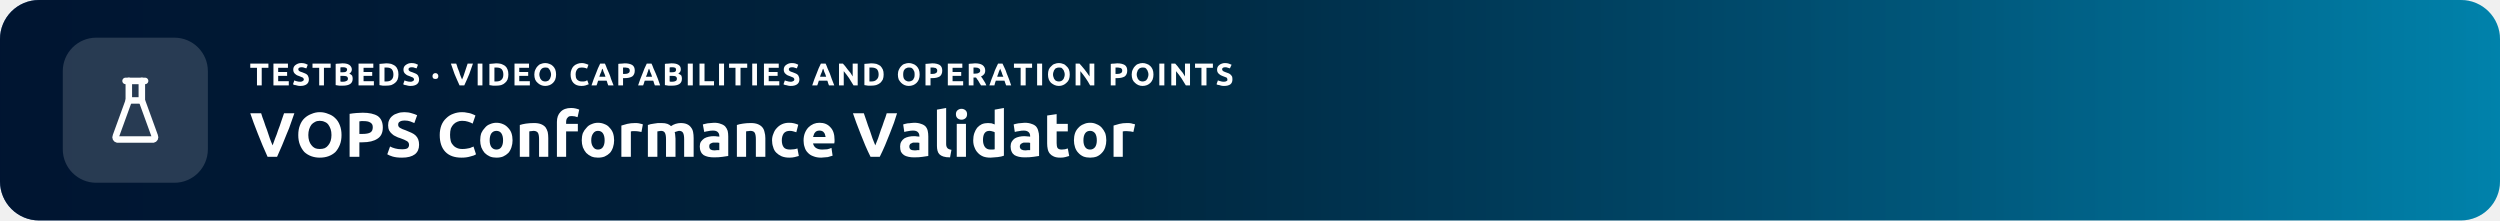
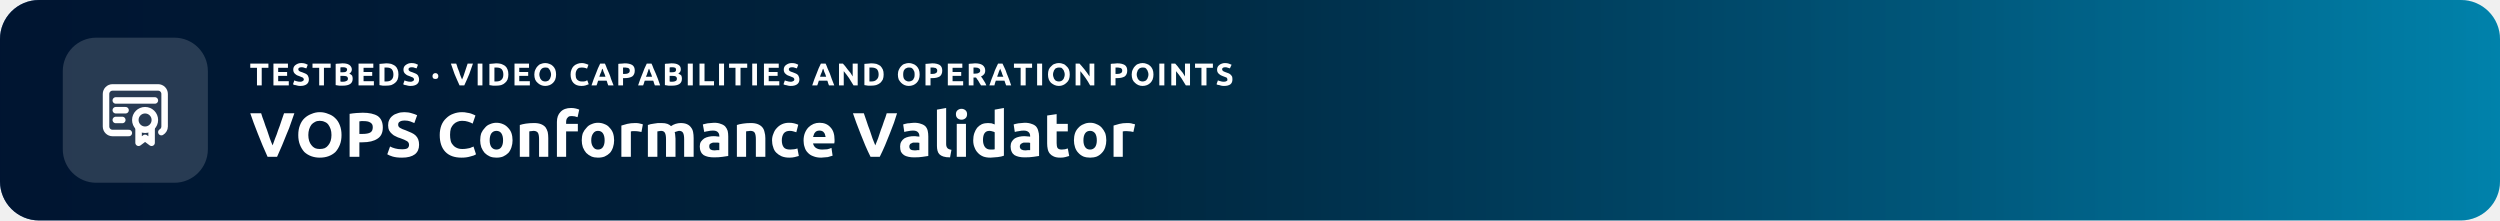
<svg xmlns="http://www.w3.org/2000/svg" width="896" height="79" viewBox="0 0 896 79" role="img" aria-label="Testbeds · Video Capabilities and Operation Points: VOPS Conformance Validator">
  <defs>
    <linearGradient id="brand" x1="0" y1="0" x2="1" y2="0">
      <stop offset="0" stop-color="#003580" />
      <stop offset="1" stop-color="#00a0d2" />
    </linearGradient>
    <linearGradient id="shade" x1="0" y1="0" x2="1" y2="0">
      <stop offset="0" stop-color="#000" stop-opacity="0.62" />
      <stop offset="0.45" stop-color="#000" stop-opacity="0.62" />
      <stop offset="1" stop-color="#000" stop-opacity="0.18" />
    </linearGradient>
    <clipPath id="card">
      <rect width="896" height="79" rx="14" />
    </clipPath>
  </defs>
  <g clip-path="url(#card)">
    <rect width="896" height="79" fill="url(#brand)" />
    <rect width="896" height="79" fill="url(#shade)" />
  </g>
  <rect x="22.5" y="13.5" width="52" height="52" rx="12" fill="#fff" fill-opacity="0.16" />
  <g transform="translate(34.5 25.5) scale(1.16667)" fill="none" stroke="#fff" stroke-width="2" stroke-linecap="round" stroke-linejoin="round">
-     <path d="M9 3l6 0" />
-     <path d="M10 9l4 0" />
-     <path d="M10 3v6l-4 11a.7 .7 0 0 0 .5 1h11a.7 .7 0 0 0 .5 -1l-4 -11v-6" />
+     <path d="M12 15a3 3 0 1 0 6 0a3 3 0 1 0 -6 0" />
+     <path d="M13 17.5v4.5l2 -1.5l2 1.5v-4.5" />
+     <path d="M10 19h-5a2 2 0 0 1 -2 -2v-10c0 -1.1 .9 -2 2 -2h14a2 2 0 0 1 2 2v10a2 2 0 0 1 -1 1.73" />
+     <path d="M6 9l12 0" />
+     <path d="M6 12l3 0" />
+     <path d="M6 15l2 0" />
  </g>
  <path d="M96.2 22.8V24.3H93.8V30.6H92.1V24.3H89.7V22.8Z M98 30.6V22.8H103.2V24.3H99.7V25.8H102.9V27.2H99.7V29.1H103.5V30.6Z M107.6 29.3Q108 29.3 108.2 29.2Q108.5 29.1 108.6 29Q108.7 28.9 108.8 28.8Q108.9 28.6 108.9 28.5Q108.9 28.1 108.5 27.8Q108.1 27.6 107.3 27.3Q106.9 27.1 106.5 27Q106.1 26.8 105.8 26.5Q105.5 26.3 105.3 25.9Q105.1 25.5 105.1 25Q105.1 24.4 105.3 24Q105.5 23.6 105.9 23.3Q106.3 23 106.8 22.8Q107.3 22.6 108 22.6Q108.8 22.6 109.4 22.8Q109.9 23 110.3 23.2L109.8 24.5Q109.5 24.4 109.1 24.3Q108.7 24.1 108.1 24.1Q107.5 24.1 107.2 24.3Q106.9 24.5 106.9 24.8Q106.9 25 107 25.2Q107.1 25.3 107.3 25.5Q107.5 25.6 107.7 25.7Q108 25.8 108.3 25.9Q108.9 26.1 109.3 26.3Q109.8 26.5 110.1 26.8Q110.4 27.1 110.5 27.5Q110.7 27.9 110.7 28.5Q110.7 29.6 109.9 30.2Q109.1 30.8 107.6 30.8Q107.1 30.8 106.7 30.7Q106.3 30.6 105.9 30.5Q105.6 30.5 105.4 30.4Q105.1 30.3 105 30.2L105.5 28.8Q105.8 29 106.3 29.1Q106.9 29.3 107.6 29.3Z M118.5 22.8V24.3H116.1V30.6H114.4V24.3H112V22.8Z M122.9 30.7Q122.2 30.7 121.6 30.7Q121 30.6 120.3 30.5V22.9Q120.8 22.8 121.5 22.8Q122.1 22.7 122.7 22.7Q123.4 22.7 124 22.8Q124.6 22.9 125.1 23.2Q125.5 23.4 125.8 23.9Q126.1 24.3 126.1 24.9Q126.1 25.8 125.2 26.4Q125.9 26.7 126.2 27.1Q126.4 27.6 126.4 28.2Q126.4 29.5 125.5 30.1Q124.6 30.7 122.9 30.7ZM122 27.2V29.2Q122.2 29.2 122.4 29.3Q122.6 29.3 122.9 29.3Q123.7 29.3 124.2 29Q124.7 28.8 124.7 28.2Q124.7 27.7 124.3 27.4Q123.8 27.2 123.1 27.2ZM122 25.9H122.8Q123.7 25.9 124 25.7Q124.4 25.4 124.4 25Q124.4 24.5 124 24.3Q123.6 24.1 122.9 24.1Q122.7 24.1 122.5 24.1Q122.2 24.1 122 24.2Z M128.5 30.6V22.8H133.8V24.3H130.3V25.8H133.4V27.2H130.3V29.1H134V30.6Z M137.8 29.2Q137.9 29.2 138 29.2Q138.2 29.2 138.4 29.2Q139.8 29.2 140.4 28.5Q141 27.9 141 26.7Q141 25.5 140.4 24.8Q139.8 24.2 138.5 24.2Q138.3 24.2 138.1 24.2Q137.9 24.2 137.8 24.2ZM142.8 26.7Q142.8 27.7 142.5 28.5Q142.2 29.2 141.6 29.7Q141 30.2 140.2 30.5Q139.4 30.7 138.3 30.7Q137.9 30.7 137.2 30.7Q136.6 30.6 136 30.5V22.9Q136.6 22.8 137.3 22.8Q137.9 22.7 138.4 22.7Q139.4 22.7 140.2 22.9Q141 23.2 141.6 23.6Q142.2 24.1 142.5 24.9Q142.8 25.6 142.8 26.7Z M147.1 29.3Q147.5 29.3 147.7 29.2Q148 29.1 148.1 29Q148.2 28.9 148.3 28.8Q148.4 28.6 148.4 28.5Q148.4 28.1 148 27.8Q147.6 27.6 146.8 27.3Q146.4 27.1 146 27Q145.6 26.8 145.3 26.5Q145 26.3 144.8 25.9Q144.6 25.5 144.6 25Q144.6 24.4 144.8 24Q145 23.6 145.4 23.3Q145.8 23 146.3 22.8Q146.8 22.6 147.5 22.6Q148.3 22.6 148.9 22.8Q149.4 23 149.8 23.2L149.3 24.5Q149 24.4 148.6 24.3Q148.2 24.1 147.6 24.1Q147 24.1 146.7 24.3Q146.4 24.5 146.4 24.8Q146.4 25 146.5 25.2Q146.6 25.3 146.8 25.5Q147 25.6 147.2 25.7Q147.5 25.8 147.8 25.9Q148.4 26.1 148.8 26.3Q149.3 26.5 149.6 26.8Q149.9 27.1 150 27.5Q150.2 27.9 150.2 28.5Q150.2 29.6 149.4 30.2Q148.6 30.8 147.1 30.8Q146.6 30.8 146.2 30.7Q145.8 30.6 145.4 30.5Q145.1 30.5 144.9 30.4Q144.6 30.3 144.5 30.2L145 28.8Q145.3 29 145.8 29.1Q146.4 29.3 147.1 29.3Z M157.1 27.3Q157.1 27.8 156.8 28.1Q156.5 28.3 156.1 28.3Q155.6 28.3 155.3 28.1Q155 27.8 155 27.3Q155 26.8 155.3 26.5Q155.6 26.2 156.1 26.2Q156.5 26.2 156.8 26.5Q157.1 26.8 157.1 27.3Z M164.7 30.6Q164.2 29.6 163.8 28.6Q163.3 27.5 162.9 26.5Q162.5 25.4 162.2 24.5Q161.8 23.5 161.6 22.8H163.5Q163.8 23.5 164 24.3Q164.3 25 164.6 25.8Q164.8 26.6 165.1 27.3Q165.4 28 165.6 28.5Q165.8 28 166.1 27.3Q166.3 26.6 166.6 25.8Q166.9 25 167.1 24.3Q167.4 23.5 167.6 22.8H169.5Q169.2 23.5 168.9 24.5Q168.6 25.4 168.2 26.5Q167.8 27.5 167.3 28.6Q166.9 29.6 166.4 30.6Z M171.2 22.8H172.9V30.6H171.2Z M177.2 29.2Q177.3 29.2 177.5 29.2Q177.6 29.2 177.8 29.2Q179.2 29.2 179.8 28.5Q180.4 27.9 180.4 26.7Q180.4 25.5 179.8 24.8Q179.2 24.2 177.9 24.2Q177.7 24.2 177.5 24.2Q177.3 24.2 177.2 24.2ZM182.2 26.7Q182.2 27.7 181.9 28.5Q181.6 29.2 181 29.7Q180.5 30.2 179.6 30.5Q178.8 30.7 177.8 30.7Q177.3 30.7 176.7 30.7Q176 30.6 175.4 30.5V22.9Q176 22.8 176.7 22.8Q177.3 22.7 177.8 22.7Q178.8 22.7 179.6 22.9Q180.4 23.2 181 23.6Q181.6 24.1 181.9 24.9Q182.2 25.6 182.2 26.7Z M184.4 30.6V22.8H189.6V24.3H186.1V25.8H189.3V27.2H186.1V29.1H189.9V30.6Z M193.3 26.7Q193.3 27.3 193.5 27.7Q193.6 28.2 193.9 28.5Q194.2 28.9 194.5 29Q194.9 29.2 195.4 29.2Q195.9 29.2 196.3 29Q196.7 28.9 196.9 28.5Q197.2 28.2 197.3 27.7Q197.5 27.3 197.5 26.7Q197.5 26.1 197.3 25.7Q197.2 25.2 196.9 24.9Q196.7 24.5 196.3 24.3Q195.9 24.2 195.4 24.2Q194.9 24.2 194.5 24.4Q194.2 24.5 193.9 24.9Q193.6 25.2 193.5 25.7Q193.3 26.1 193.3 26.7ZM199.3 26.7Q199.3 27.7 199 28.5Q198.7 29.2 198.2 29.7Q197.7 30.2 197 30.5Q196.2 30.8 195.4 30.8Q194.6 30.8 193.9 30.5Q193.2 30.2 192.7 29.7Q192.1 29.2 191.8 28.5Q191.5 27.7 191.5 26.7Q191.5 25.7 191.9 24.9Q192.2 24.2 192.7 23.7Q193.2 23.1 193.9 22.9Q194.6 22.6 195.4 22.6Q196.2 22.6 196.9 22.9Q197.6 23.1 198.2 23.7Q198.7 24.2 199 24.9Q199.3 25.7 199.3 26.7Z M208.4 30.8Q206.5 30.8 205.5 29.7Q204.5 28.6 204.5 26.7Q204.5 25.7 204.8 25Q205.1 24.2 205.6 23.7Q206.1 23.2 206.9 22.9Q207.6 22.6 208.5 22.6Q209 22.6 209.4 22.7Q209.8 22.8 210.1 22.9Q210.4 23 210.6 23.1Q210.8 23.2 210.9 23.2L210.4 24.6Q210 24.4 209.5 24.3Q209 24.2 208.4 24.2Q208 24.2 207.6 24.3Q207.3 24.4 207 24.7Q206.7 25 206.5 25.5Q206.3 26 206.3 26.7Q206.3 27.2 206.4 27.7Q206.5 28.1 206.8 28.5Q207.1 28.8 207.5 29Q207.9 29.2 208.5 29.2Q208.9 29.2 209.2 29.2Q209.5 29.1 209.8 29.1Q210 29 210.2 28.9Q210.3 28.8 210.5 28.8L211 30.2Q210.6 30.4 209.9 30.6Q209.3 30.8 208.4 30.8Z M218 30.6Q217.9 30.2 217.7 29.8Q217.6 29.3 217.4 28.9H214.4Q214.2 29.3 214.1 29.8Q213.9 30.2 213.8 30.6H212Q212.4 29.3 212.8 28.3Q213.2 27.2 213.6 26.3Q214 25.3 214.3 24.5Q214.7 23.6 215.1 22.8H216.8Q217.2 23.6 217.5 24.5Q217.9 25.3 218.3 26.3Q218.7 27.2 219 28.3Q219.4 29.3 219.9 30.6ZM215.9 24.6Q215.8 24.7 215.7 25Q215.6 25.3 215.5 25.7Q215.3 26.1 215.1 26.6Q215 27 214.8 27.5H217Q216.8 27 216.7 26.6Q216.5 26.1 216.3 25.7Q216.2 25.3 216.1 25Q216 24.7 215.9 24.6Z M223.9 22.7Q225.6 22.7 226.6 23.3Q227.5 23.9 227.5 25.3Q227.5 26.7 226.6 27.4Q225.6 28 223.9 28H223.3V30.6H221.6V22.9Q222.1 22.8 222.8 22.8Q223.4 22.7 223.9 22.7ZM224 24.2Q223.8 24.2 223.6 24.2Q223.5 24.2 223.3 24.2V26.5H223.9Q224.8 26.5 225.2 26.2Q225.7 26 225.7 25.3Q225.7 25 225.6 24.8Q225.5 24.6 225.2 24.4Q225 24.3 224.7 24.3Q224.4 24.2 224 24.2Z M234.7 30.6Q234.6 30.2 234.4 29.8Q234.3 29.3 234.1 28.9H231.1Q230.9 29.3 230.8 29.8Q230.6 30.2 230.5 30.6H228.7Q229.1 29.3 229.5 28.3Q229.9 27.2 230.3 26.3Q230.7 25.3 231 24.5Q231.4 23.6 231.8 22.8H233.5Q233.9 23.6 234.2 24.5Q234.6 25.3 235 26.3Q235.4 27.2 235.8 28.3Q236.1 29.3 236.6 30.6ZM232.6 24.6Q232.5 24.7 232.4 25Q232.3 25.3 232.2 25.7Q232 26.1 231.9 26.6Q231.7 27 231.5 27.5H233.7Q233.5 27 233.4 26.6Q233.2 26.1 233 25.7Q232.9 25.3 232.8 25Q232.7 24.7 232.6 24.6Z M240.9 30.7Q240.2 30.7 239.6 30.7Q239 30.6 238.3 30.5V22.9Q238.8 22.8 239.5 22.8Q240.1 22.7 240.6 22.7Q241.4 22.7 242 22.8Q242.6 22.9 243.1 23.2Q243.5 23.4 243.8 23.9Q244 24.3 244 24.9Q244 25.8 243.1 26.4Q243.9 26.7 244.2 27.1Q244.4 27.6 244.4 28.2Q244.4 29.5 243.5 30.1Q242.6 30.7 240.9 30.7ZM240 27.2V29.2Q240.2 29.2 240.4 29.3Q240.6 29.3 240.9 29.3Q241.7 29.3 242.2 29Q242.6 28.8 242.6 28.2Q242.6 27.7 242.2 27.4Q241.8 27.2 241.1 27.2ZM240 25.9H240.8Q241.6 25.9 242 25.7Q242.3 25.4 242.3 25Q242.3 24.5 242 24.3Q241.6 24.1 240.9 24.1Q240.7 24.1 240.4 24.1Q240.2 24.1 240 24.2Z M246.5 22.8H248.3V30.6H246.5Z M255.9 29.1V30.6H250.7V22.8H252.5V29.1Z M257.7 22.8H259.5V30.6H257.7Z M267.8 22.8V24.3H265.4V30.6H263.6V24.3H261.3V22.8Z M269.6 22.8H271.3V30.6H269.6Z M273.8 30.6V22.8H279.1V24.3H275.5V25.8H278.7V27.2H275.5V29.1H279.3V30.6Z M283.4 29.3Q283.8 29.3 284 29.2Q284.3 29.1 284.4 29Q284.6 28.9 284.6 28.8Q284.7 28.6 284.7 28.5Q284.7 28.1 284.3 27.8Q283.9 27.6 283.1 27.3Q282.7 27.1 282.3 27Q281.9 26.8 281.6 26.5Q281.3 26.3 281.1 25.9Q280.9 25.5 280.9 25Q280.9 24.4 281.1 24Q281.3 23.6 281.7 23.3Q282.1 23 282.6 22.8Q283.1 22.6 283.8 22.6Q284.6 22.6 285.2 22.8Q285.7 23 286.1 23.2L285.6 24.5Q285.3 24.4 284.9 24.3Q284.5 24.1 283.9 24.1Q283.3 24.1 283 24.3Q282.7 24.5 282.7 24.8Q282.7 25 282.8 25.2Q282.9 25.3 283.1 25.5Q283.3 25.6 283.5 25.7Q283.8 25.8 284.1 25.9Q284.7 26.1 285.1 26.3Q285.6 26.5 285.9 26.8Q286.2 27.1 286.3 27.5Q286.5 27.9 286.5 28.5Q286.5 29.6 285.7 30.2Q284.9 30.8 283.4 30.8Q282.9 30.8 282.5 30.7Q282.1 30.6 281.7 30.5Q281.4 30.5 281.2 30.4Q281 30.3 280.8 30.2L281.3 28.8Q281.6 29 282.2 29.1Q282.7 29.3 283.4 29.3Z M297.1 30.6Q297 30.2 296.8 29.8Q296.7 29.3 296.5 28.9H293.5Q293.3 29.3 293.2 29.8Q293 30.2 292.9 30.6H291.1Q291.5 29.3 291.9 28.3Q292.3 27.2 292.7 26.3Q293.1 25.3 293.4 24.5Q293.8 23.6 294.2 22.8H295.9Q296.3 23.6 296.6 24.5Q297 25.3 297.4 26.3Q297.7 27.2 298.1 28.3Q298.5 29.3 299 30.6ZM295 24.6Q294.9 24.7 294.8 25Q294.7 25.3 294.6 25.7Q294.4 26.1 294.2 26.6Q294.1 27 293.9 27.5H296.1Q295.9 27 295.8 26.6Q295.6 26.1 295.4 25.7Q295.3 25.3 295.2 25Q295.1 24.7 295 24.6Z M305.9 30.6Q305.1 29.3 304.3 28Q303.4 26.7 302.4 25.5V30.6H300.7V22.8H302.1Q302.5 23.2 302.9 23.7Q303.4 24.3 303.8 24.9Q304.3 25.5 304.8 26.1Q305.2 26.8 305.6 27.4V22.8H307.4V30.6Z M311.6 29.2Q311.7 29.2 311.9 29.2Q312 29.2 312.3 29.2Q313.6 29.2 314.2 28.5Q314.9 27.9 314.9 26.7Q314.9 25.5 314.3 24.8Q313.6 24.2 312.3 24.2Q312.1 24.2 312 24.2Q311.8 24.2 311.6 24.2ZM316.7 26.7Q316.7 27.7 316.4 28.5Q316 29.2 315.5 29.7Q314.9 30.2 314 30.5Q313.2 30.7 312.2 30.7Q311.7 30.7 311.1 30.7Q310.4 30.6 309.8 30.5V22.9Q310.4 22.8 311.1 22.8Q311.8 22.7 312.2 22.7Q313.2 22.7 314.1 22.9Q314.9 23.2 315.5 23.6Q316 24.1 316.4 24.9Q316.7 25.6 316.7 26.7Z M323.7 26.7Q323.7 27.3 323.8 27.7Q323.9 28.2 324.2 28.5Q324.5 28.9 324.9 29Q325.2 29.2 325.7 29.2Q326.2 29.2 326.6 29Q327 28.9 327.3 28.5Q327.5 28.2 327.7 27.7Q327.8 27.3 327.8 26.7Q327.8 26.1 327.7 25.7Q327.5 25.2 327.3 24.9Q327 24.5 326.6 24.3Q326.2 24.2 325.7 24.2Q325.2 24.2 324.9 24.4Q324.5 24.5 324.2 24.9Q323.9 25.2 323.8 25.7Q323.7 26.1 323.7 26.7ZM329.6 26.7Q329.6 27.7 329.3 28.5Q329 29.2 328.5 29.7Q328 30.2 327.3 30.5Q326.5 30.8 325.7 30.8Q324.9 30.8 324.2 30.5Q323.5 30.2 323 29.7Q322.5 29.2 322.1 28.5Q321.8 27.7 321.8 26.7Q321.8 25.7 322.2 24.9Q322.5 24.2 323 23.7Q323.5 23.1 324.2 22.9Q325 22.6 325.7 22.6Q326.5 22.6 327.2 22.9Q327.9 23.1 328.5 23.7Q329 24.2 329.3 24.9Q329.6 25.7 329.6 26.7Z M334.1 22.7Q335.8 22.7 336.8 23.3Q337.7 23.9 337.7 25.3Q337.7 26.7 336.8 27.4Q335.8 28 334.1 28H333.5V30.6H331.7V22.9Q332.3 22.8 333 22.8Q333.6 22.7 334.1 22.7ZM334.2 24.2Q334 24.2 333.8 24.2Q333.6 24.2 333.5 24.2V26.5H334.1Q335 26.5 335.4 26.2Q335.9 26 335.9 25.3Q335.9 25 335.8 24.8Q335.6 24.6 335.4 24.4Q335.2 24.3 334.9 24.3Q334.6 24.2 334.2 24.2Z M339.7 30.6V22.8H344.9V24.3H341.4V25.8H344.5V27.2H341.4V29.1H345.2V30.6Z M349.4 22.7Q351.2 22.7 352.1 23.3Q353.1 24 353.1 25.3Q353.1 26.1 352.7 26.6Q352.3 27.1 351.6 27.4Q351.8 27.7 352.1 28.1Q352.4 28.5 352.6 28.9Q352.9 29.3 353.1 29.7Q353.3 30.2 353.5 30.6H351.6Q351.4 30.2 351.1 29.8Q350.9 29.4 350.7 29.1Q350.5 28.7 350.2 28.4Q350 28 349.8 27.8H348.9V30.6H347.2V22.9Q347.7 22.8 348.3 22.8Q349 22.7 349.4 22.7ZM349.5 24.2Q349.4 24.2 349.2 24.2Q349 24.2 348.9 24.2V26.4H349.4Q350.4 26.4 350.8 26.1Q351.3 25.9 351.3 25.3Q351.3 24.7 350.8 24.5Q350.4 24.2 349.5 24.2Z M360.6 30.6Q360.4 30.2 360.3 29.8Q360.1 29.3 360 28.9H356.9Q356.8 29.3 356.6 29.8Q356.5 30.2 356.4 30.6H354.6Q355 29.3 355.4 28.3Q355.8 27.2 356.2 26.3Q356.5 25.3 356.9 24.5Q357.3 23.6 357.7 22.8H359.3Q359.7 23.6 360.1 24.5Q360.5 25.3 360.8 26.3Q361.2 27.2 361.6 28.3Q362 29.3 362.4 30.6ZM358.5 24.6Q358.4 24.7 358.3 25Q358.2 25.3 358 25.7Q357.9 26.1 357.7 26.6Q357.5 27 357.4 27.5H359.6Q359.4 27 359.2 26.6Q359.1 26.1 358.9 25.7Q358.7 25.3 358.6 25Q358.5 24.7 358.5 24.6Z M369.9 22.8V24.3H367.6V30.6H365.8V24.3H363.4V22.8Z M371.7 22.8H373.5V30.6H371.7Z M377.4 26.7Q377.4 27.3 377.6 27.7Q377.7 28.2 378 28.5Q378.2 28.9 378.6 29Q379 29.2 379.5 29.2Q380 29.2 380.4 29Q380.7 28.9 381 28.5Q381.3 28.2 381.4 27.7Q381.6 27.3 381.6 26.7Q381.6 26.1 381.4 25.7Q381.3 25.2 381 24.9Q380.7 24.5 380.4 24.3Q380 24.2 379.5 24.2Q379 24.2 378.6 24.4Q378.2 24.5 378 24.9Q377.7 25.2 377.6 25.7Q377.4 26.1 377.4 26.7ZM383.4 26.7Q383.4 27.7 383.1 28.5Q382.8 29.2 382.2 29.7Q381.7 30.2 381 30.5Q380.3 30.8 379.5 30.8Q378.7 30.8 378 30.5Q377.3 30.2 376.7 29.7Q376.2 29.2 375.9 28.5Q375.6 27.7 375.6 26.7Q375.6 25.7 375.9 24.9Q376.2 24.2 376.8 23.7Q377.3 23.1 378 22.9Q378.7 22.6 379.5 22.6Q380.3 22.6 381 22.9Q381.7 23.1 382.2 23.7Q382.8 24.2 383.1 24.9Q383.4 25.7 383.4 26.7Z M390.7 30.6Q390 29.3 389.1 28Q388.2 26.7 387.2 25.5V30.6H385.5V22.8H386.9Q387.3 23.2 387.7 23.7Q388.2 24.3 388.7 24.9Q389.1 25.5 389.6 26.1Q390.1 26.8 390.5 27.4V22.8H392.2V30.6Z M400.4 22.7Q402.1 22.7 403.1 23.3Q404 23.9 404 25.3Q404 26.7 403.1 27.4Q402.1 28 400.4 28H399.8V30.6H398.1V22.9Q398.6 22.8 399.3 22.8Q399.9 22.7 400.4 22.7ZM400.5 24.2Q400.3 24.2 400.1 24.2Q399.9 24.2 399.8 24.2V26.5H400.4Q401.3 26.5 401.7 26.2Q402.2 26 402.2 25.3Q402.2 25 402.1 24.8Q402 24.6 401.7 24.4Q401.5 24.3 401.2 24.3Q400.9 24.2 400.5 24.2Z M407.4 26.7Q407.4 27.3 407.6 27.7Q407.7 28.2 408 28.5Q408.3 28.9 408.6 29Q409 29.2 409.5 29.2Q410 29.2 410.4 29Q410.8 28.9 411 28.5Q411.3 28.2 411.4 27.7Q411.6 27.3 411.6 26.7Q411.6 26.1 411.4 25.7Q411.3 25.2 411 24.9Q410.8 24.5 410.4 24.3Q410 24.2 409.5 24.2Q409 24.2 408.6 24.4Q408.3 24.5 408 24.9Q407.7 25.2 407.6 25.7Q407.4 26.1 407.4 26.7ZM413.4 26.7Q413.4 27.7 413.1 28.5Q412.8 29.2 412.3 29.7Q411.8 30.2 411.1 30.5Q410.3 30.8 409.5 30.8Q408.7 30.8 408 30.5Q407.3 30.2 406.8 29.7Q406.2 29.2 405.9 28.5Q405.6 27.7 405.6 26.7Q405.6 25.7 406 24.9Q406.3 24.2 406.8 23.7Q407.3 23.1 408 22.9Q408.7 22.6 409.5 22.6Q410.3 22.6 411 22.9Q411.7 23.1 412.3 23.7Q412.8 24.2 413.1 24.9Q413.4 25.7 413.4 26.7Z M415.5 22.8H417.3V30.6H415.5Z M425 30.6Q424.2 29.3 423.4 28Q422.5 26.7 421.5 25.5V30.6H419.8V22.8H421.2Q421.6 23.2 422 23.7Q422.5 24.3 422.9 24.9Q423.4 25.5 423.9 26.1Q424.3 26.8 424.7 27.4V22.8H426.5V30.6Z M434.7 22.8V24.3H432.4V30.6H430.6V24.3H428.3V22.8Z M438.7 29.3Q439 29.3 439.3 29.2Q439.5 29.1 439.7 29Q439.8 28.9 439.9 28.8Q439.9 28.6 439.9 28.5Q439.9 28.1 439.6 27.8Q439.2 27.6 438.3 27.3Q437.9 27.1 437.6 27Q437.2 26.8 436.9 26.5Q436.6 26.3 436.4 25.9Q436.2 25.5 436.2 25Q436.2 24.4 436.4 24Q436.6 23.6 437 23.3Q437.3 23 437.9 22.8Q438.4 22.6 439 22.6Q439.8 22.6 440.4 22.8Q441 23 441.4 23.2L440.8 24.5Q440.5 24.4 440.1 24.3Q439.7 24.1 439.2 24.1Q438.5 24.1 438.3 24.3Q438 24.5 438 24.8Q438 25 438.1 25.2Q438.2 25.3 438.4 25.5Q438.6 25.6 438.8 25.7Q439 25.8 439.3 25.9Q439.9 26.1 440.4 26.3Q440.8 26.5 441.1 26.8Q441.4 27.1 441.6 27.5Q441.7 27.9 441.7 28.5Q441.7 29.6 441 30.2Q440.2 30.8 438.7 30.8Q438.1 30.8 437.7 30.7Q437.3 30.6 437 30.5Q436.7 30.5 436.4 30.4Q436.2 30.3 436 30.2L436.5 28.8Q436.9 29 437.4 29.1Q437.9 29.3 438.7 29.3Z" fill="#fff" />
  <path d="M95.9 56.2Q95 54.2 94.1 52.1Q93.2 50 92.4 47.9Q91.6 45.9 90.9 44Q90.2 42.1 89.7 40.6H93.6Q94 42 94.6 43.5Q95.1 45.1 95.7 46.6Q96.2 48.2 96.7 49.6Q97.2 51 97.7 52.1Q98.1 51 98.6 49.6Q99.2 48.2 99.7 46.6Q100.3 45.1 100.8 43.5Q101.3 42 101.8 40.6H105.5Q105 42.1 104.3 44Q103.7 45.9 102.8 47.9Q102 50 101.1 52.1Q100.2 54.2 99.3 56.2Z M110.5 48.4Q110.5 49.5 110.8 50.5Q111.1 51.4 111.6 52Q112.1 52.7 112.9 53.1Q113.6 53.4 114.6 53.4Q115.6 53.4 116.4 53.1Q117.2 52.7 117.7 52Q118.2 51.4 118.5 50.5Q118.8 49.5 118.8 48.4Q118.8 47.2 118.5 46.3Q118.2 45.4 117.7 44.7Q117.2 44 116.4 43.7Q115.6 43.3 114.6 43.3Q113.6 43.3 112.9 43.7Q112.1 44.1 111.6 44.7Q111.1 45.4 110.8 46.3Q110.5 47.3 110.5 48.4ZM122.4 48.4Q122.4 50.4 121.8 51.9Q121.2 53.4 120.2 54.5Q119.1 55.5 117.7 56Q116.3 56.5 114.6 56.5Q113 56.5 111.6 56Q110.2 55.5 109.1 54.5Q108.1 53.4 107.5 51.9Q106.9 50.4 106.9 48.4Q106.9 46.4 107.5 44.9Q108.1 43.3 109.2 42.3Q110.3 41.3 111.7 40.8Q113.1 40.2 114.6 40.2Q116.2 40.2 117.6 40.8Q119.1 41.3 120.1 42.3Q121.2 43.3 121.8 44.9Q122.4 46.4 122.4 48.4Z M130 40.4Q133.5 40.4 135.4 41.6Q137.2 42.9 137.2 45.7Q137.2 48.5 135.3 49.7Q133.4 51 129.9 51H128.8V56.2H125.3V40.8Q126.5 40.6 127.8 40.5Q129 40.4 130 40.4ZM130.2 43.4Q129.8 43.4 129.5 43.4Q129.1 43.5 128.8 43.5V48H129.9Q131.8 48 132.7 47.5Q133.6 47 133.6 45.6Q133.6 45 133.4 44.6Q133.1 44.1 132.7 43.9Q132.2 43.6 131.6 43.5Q131 43.4 130.2 43.4Z M144.1 53.5Q144.8 53.5 145.3 53.4Q145.8 53.3 146.1 53.1Q146.4 52.8 146.5 52.5Q146.6 52.3 146.6 51.9Q146.6 51.1 145.9 50.6Q145.1 50.1 143.4 49.5Q142.6 49.3 141.9 48.9Q141.1 48.6 140.5 48Q139.9 47.5 139.5 46.8Q139.1 46 139.1 44.9Q139.1 43.8 139.5 43Q139.9 42.1 140.7 41.5Q141.4 40.9 142.5 40.6Q143.5 40.2 144.9 40.2Q146.4 40.2 147.6 40.6Q148.7 40.9 149.5 41.3L148.5 44.1Q147.8 43.8 147 43.5Q146.2 43.2 145.1 43.2Q143.8 43.2 143.3 43.6Q142.7 43.9 142.7 44.7Q142.7 45.1 142.9 45.4Q143.1 45.7 143.5 45.9Q143.9 46.1 144.3 46.3Q144.8 46.5 145.4 46.7Q146.6 47.2 147.5 47.6Q148.4 48 149 48.6Q149.6 49.2 149.9 50Q150.2 50.8 150.2 51.9Q150.2 54.1 148.7 55.3Q147.1 56.5 144.1 56.5Q143 56.5 142.2 56.4Q141.4 56.3 140.7 56.1Q140.1 55.9 139.6 55.7Q139.2 55.5 138.8 55.3L139.8 52.5Q140.5 52.9 141.6 53.2Q142.6 53.5 144.1 53.5Z M165.4 56.5Q161.6 56.5 159.6 54.4Q157.6 52.3 157.6 48.4Q157.6 46.5 158.2 44.9Q158.8 43.4 159.9 42.4Q161 41.3 162.4 40.8Q163.9 40.2 165.6 40.2Q166.6 40.2 167.4 40.4Q168.2 40.5 168.8 40.7Q169.4 40.9 169.8 41.1Q170.2 41.3 170.4 41.4L169.4 44.3Q168.7 43.9 167.7 43.6Q166.8 43.3 165.6 43.3Q164.7 43.3 164 43.6Q163.2 43.9 162.6 44.5Q162 45.1 161.6 46Q161.3 47 161.3 48.3Q161.3 49.4 161.5 50.3Q161.7 51.3 162.3 51.9Q162.8 52.6 163.7 53Q164.5 53.4 165.7 53.4Q166.5 53.4 167.1 53.3Q167.7 53.2 168.2 53.1Q168.7 53 169 52.8Q169.4 52.7 169.7 52.5L170.6 55.3Q169.9 55.8 168.5 56.1Q167.2 56.5 165.4 56.5Z M183.7 50.3Q183.7 51.6 183.3 52.8Q182.9 54 182.2 54.8Q181.4 55.6 180.3 56.1Q179.3 56.5 177.9 56.5Q176.6 56.5 175.6 56.1Q174.5 55.6 173.7 54.8Q173 54 172.5 52.8Q172.1 51.6 172.1 50.3Q172.1 48.9 172.5 47.7Q173 46.6 173.8 45.8Q174.5 44.9 175.6 44.5Q176.7 44 177.9 44Q179.2 44 180.3 44.5Q181.3 44.9 182.1 45.8Q182.9 46.6 183.3 47.7Q183.7 48.9 183.7 50.3ZM180.3 50.3Q180.3 48.7 179.7 47.8Q179.1 46.9 177.9 46.9Q176.8 46.9 176.1 47.8Q175.5 48.7 175.5 50.3Q175.5 51.8 176.1 52.7Q176.8 53.6 177.9 53.6Q179.1 53.6 179.7 52.7Q180.3 51.8 180.3 50.3Z M186.3 44.8Q187.2 44.5 188.5 44.3Q189.9 44.1 191.4 44.1Q192.9 44.1 193.9 44.5Q194.9 44.9 195.5 45.6Q196 46.3 196.3 47.3Q196.5 48.3 196.5 49.5V56.2H193.2V49.9Q193.2 48.3 192.8 47.6Q192.3 46.9 191.2 46.9Q190.8 46.9 190.4 47Q190 47 189.7 47.1V56.2H186.3Z M204.7 38.7Q205.6 38.7 206.4 38.9Q207.2 39.1 207.6 39.3L207 42Q206.5 41.8 206 41.7Q205.5 41.6 205 41.6Q204.4 41.6 204 41.7Q203.6 41.9 203.4 42.2Q203.1 42.5 203 42.9Q202.9 43.3 202.9 43.8V44.4H207.1V47.1H202.9V56.2H199.6V43.7Q199.6 41.4 200.9 40.1Q202.2 38.7 204.7 38.7Z M220.1 50.3Q220.1 51.6 219.7 52.8Q219.3 54 218.6 54.8Q217.8 55.6 216.7 56.1Q215.7 56.5 214.3 56.5Q213 56.5 212 56.1Q210.9 55.6 210.1 54.8Q209.4 54 208.9 52.8Q208.5 51.6 208.5 50.3Q208.5 48.9 208.9 47.7Q209.4 46.6 210.2 45.8Q210.9 44.9 212 44.5Q213.1 44 214.3 44Q215.6 44 216.7 44.5Q217.8 44.9 218.5 45.8Q219.3 46.6 219.7 47.7Q220.1 48.9 220.1 50.3ZM216.7 50.3Q216.7 48.7 216.1 47.8Q215.5 46.9 214.3 46.9Q213.2 46.9 212.6 47.8Q211.9 48.7 211.9 50.3Q211.9 51.8 212.6 52.7Q213.2 53.6 214.3 53.6Q215.5 53.6 216.1 52.7Q216.7 51.8 216.7 50.3Z M229.9 47.3Q229.4 47.2 228.8 47.1Q228.2 47 227.5 47Q227.2 47 226.7 47Q226.3 47.1 226.1 47.1V56.2H222.7V45Q223.6 44.7 224.8 44.4Q226.1 44.1 227.6 44.1Q227.9 44.1 228.2 44.1Q228.6 44.2 229 44.2Q229.4 44.3 229.8 44.4Q230.1 44.4 230.4 44.6Z M238.7 49.9Q238.7 48.3 238.3 47.6Q237.9 46.9 236.9 46.9Q236.6 46.9 236.2 47Q235.9 47 235.6 47.1V56.2H232.2V44.8Q232.6 44.7 233.2 44.5Q233.8 44.4 234.4 44.3Q235.1 44.2 235.8 44.1Q236.4 44.1 237.1 44.1Q238.4 44.1 239.2 44.4Q240 44.7 240.5 45.2Q241.2 44.7 242.1 44.4Q243.1 44.1 243.9 44.1Q245.3 44.1 246.2 44.5Q247.1 44.9 247.6 45.6Q248.2 46.3 248.4 47.3Q248.6 48.3 248.6 49.5V56.2H245.2V49.9Q245.2 48.3 244.8 47.6Q244.4 46.9 243.4 46.9Q243.1 46.9 242.6 47.1Q242.1 47.2 241.8 47.4Q242 47.9 242 48.5Q242.1 49.1 242.1 49.7V56.2H238.7Z M256.1 53.9Q256.6 53.9 257.1 53.8Q257.5 53.8 257.8 53.8V51.2Q257.6 51.2 257.2 51.1Q256.8 51.1 256.5 51.1Q256 51.1 255.6 51.1Q255.1 51.2 254.8 51.4Q254.5 51.5 254.3 51.8Q254.2 52.1 254.2 52.5Q254.2 53.2 254.7 53.6Q255.2 53.9 256.1 53.9ZM255.9 44Q257.4 44 258.3 44.4Q259.3 44.7 259.9 45.3Q260.5 46 260.8 46.9Q261 47.8 261 48.9V55.9Q260.3 56 259 56.2Q257.7 56.4 255.9 56.4Q254.8 56.4 253.8 56.2Q252.9 56 252.2 55.6Q251.5 55.1 251.2 54.4Q250.8 53.6 250.8 52.5Q250.8 51.5 251.2 50.8Q251.7 50.1 252.4 49.6Q253.1 49.2 254 49Q254.9 48.8 255.8 48.8Q256.5 48.8 257 48.9Q257.5 48.9 257.8 49V48.7Q257.8 47.9 257.3 47.4Q256.8 46.8 255.5 46.8Q254.6 46.8 253.8 47Q253 47.1 252.4 47.3L251.9 44.6Q252.2 44.5 252.7 44.4Q253.1 44.3 253.6 44.2Q254.1 44.2 254.7 44.1Q255.3 44 255.9 44Z M264.1 44.8Q264.9 44.5 266.3 44.3Q267.6 44.1 269.1 44.1Q270.6 44.1 271.6 44.5Q272.6 44.9 273.2 45.6Q273.8 46.3 274 47.3Q274.3 48.3 274.3 49.5V56.2H270.9V49.9Q270.9 48.3 270.5 47.6Q270.1 46.9 268.9 46.9Q268.5 46.9 268.1 47Q267.7 47 267.4 47.1V56.2H264.1Z M276.7 50.3Q276.7 49 277.2 47.9Q277.6 46.7 278.4 45.9Q279.2 45 280.3 44.5Q281.4 44 282.8 44Q283.8 44 284.6 44.2Q285.4 44.4 286.1 44.7L285.4 47.4Q284.9 47.2 284.4 47.1Q283.8 46.9 283.1 46.9Q281.6 46.9 280.9 47.8Q280.2 48.8 280.2 50.3Q280.2 51.9 280.9 52.8Q281.5 53.6 283.2 53.6Q283.9 53.6 284.6 53.5Q285.3 53.4 285.8 53.2L286.3 55.9Q285.7 56.1 284.8 56.3Q284 56.5 282.9 56.5Q281.3 56.5 280.1 56Q279 55.5 278.2 54.7Q277.4 53.9 277.1 52.7Q276.7 51.6 276.7 50.3Z M288 50.4Q288 48.8 288.5 47.6Q289 46.4 289.8 45.6Q290.5 44.9 291.6 44.4Q292.6 44 293.7 44Q296.2 44 297.6 45.6Q299.1 47.1 299.1 50.1Q299.1 50.4 299.1 50.8Q299.1 51.1 299 51.4H291.4Q291.6 52.4 292.4 53Q293.3 53.6 294.7 53.6Q295.6 53.6 296.5 53.5Q297.4 53.3 298 53L298.4 55.8Q298.1 55.9 297.7 56Q297.2 56.2 296.7 56.3Q296.1 56.4 295.5 56.4Q294.9 56.5 294.3 56.5Q292.7 56.5 291.5 56Q290.3 55.6 289.5 54.7Q288.7 53.9 288.4 52.8Q288 51.7 288 50.4ZM295.9 49.1Q295.8 48.7 295.7 48.3Q295.6 47.8 295.3 47.5Q295.1 47.2 294.7 47Q294.3 46.8 293.7 46.8Q293.1 46.8 292.7 47Q292.3 47.2 292.1 47.5Q291.8 47.8 291.7 48.2Q291.5 48.7 291.4 49.1Z M312 56.2Q311 54.2 310.1 52.1Q309.2 50 308.4 47.9Q307.6 45.9 306.9 44Q306.2 42.1 305.7 40.6H309.6Q310.1 42 310.6 43.5Q311.1 45.1 311.7 46.6Q312.2 48.2 312.7 49.6Q313.3 51 313.7 52.1Q314.1 51 314.7 49.6Q315.2 48.2 315.7 46.6Q316.3 45.1 316.8 43.5Q317.4 42 317.8 40.6H321.5Q321 42.1 320.4 44Q319.7 45.9 318.9 47.9Q318.1 50 317.2 52.1Q316.3 54.2 315.3 56.2Z M327.9 53.9Q328.4 53.9 328.8 53.8Q329.3 53.8 329.5 53.8V51.2Q329.3 51.2 328.9 51.1Q328.5 51.1 328.2 51.1Q327.7 51.1 327.3 51.1Q326.9 51.2 326.6 51.4Q326.2 51.5 326.1 51.8Q325.9 52.1 325.9 52.5Q325.9 53.2 326.4 53.6Q326.9 53.9 327.9 53.9ZM327.6 44Q329.1 44 330.1 44.4Q331.1 44.7 331.7 45.3Q332.3 46 332.5 46.9Q332.7 47.8 332.7 48.9V55.9Q332 56 330.7 56.2Q329.5 56.4 327.6 56.4Q326.5 56.4 325.6 56.2Q324.6 56 324 55.6Q323.3 55.1 322.9 54.4Q322.6 53.6 322.6 52.5Q322.6 51.5 323 50.8Q323.4 50.1 324.1 49.6Q324.8 49.2 325.7 49Q326.6 48.8 327.6 48.8Q328.2 48.8 328.7 48.9Q329.2 48.9 329.5 49V48.7Q329.5 47.9 329 47.4Q328.5 46.8 327.2 46.8Q326.4 46.8 325.5 47Q324.7 47.1 324.1 47.3L323.7 44.6Q324 44.5 324.4 44.4Q324.8 44.3 325.3 44.2Q325.9 44.2 326.4 44.1Q327 44 327.6 44Z M340.5 56.4Q339 56.4 338.1 56.1Q337.2 55.8 336.7 55.3Q336.2 54.8 336 54Q335.8 53.2 335.8 52.3V39.3L339.1 38.7V51.6Q339.1 52.1 339.2 52.4Q339.3 52.8 339.5 53Q339.7 53.3 340 53.4Q340.4 53.6 341 53.7Z M346.2 56.2H342.9V44.4H346.2ZM346.6 40.9Q346.6 41.9 346 42.4Q345.4 42.9 344.6 42.9Q343.8 42.9 343.2 42.4Q342.6 41.9 342.6 40.9Q342.6 40 343.2 39.5Q343.8 39 344.6 39Q345.4 39 346 39.5Q346.6 40 346.6 40.9Z M352.3 50.2Q352.3 51.7 353 52.7Q353.7 53.6 355 53.6Q355.5 53.6 355.9 53.6Q356.2 53.6 356.5 53.5V47.4Q356.2 47.2 355.7 47.1Q355.2 46.9 354.6 46.9Q352.3 46.9 352.3 50.2ZM359.8 55.8Q359.4 55.9 358.8 56.1Q358.2 56.2 357.6 56.3Q356.9 56.4 356.3 56.4Q355.6 56.5 355 56.5Q353.5 56.5 352.4 56.1Q351.2 55.6 350.5 54.8Q349.7 54 349.3 52.9Q348.8 51.8 348.8 50.3Q348.8 48.9 349.2 47.7Q349.6 46.6 350.2 45.8Q350.9 45 351.9 44.5Q352.9 44.1 354.1 44.1Q354.8 44.1 355.4 44.2Q355.9 44.4 356.5 44.6V39.3L359.8 38.7Z M367.5 53.9Q368 53.9 368.5 53.8Q368.9 53.8 369.2 53.8V51.2Q369 51.2 368.6 51.1Q368.2 51.1 367.8 51.1Q367.4 51.1 366.9 51.1Q366.5 51.2 366.2 51.4Q365.9 51.5 365.7 51.8Q365.5 52.1 365.5 52.5Q365.5 53.2 366.1 53.6Q366.6 53.9 367.5 53.9ZM367.2 44Q368.7 44 369.7 44.4Q370.7 44.7 371.3 45.3Q371.9 46 372.1 46.9Q372.4 47.8 372.4 48.9V55.9Q371.7 56 370.4 56.2Q369.1 56.4 367.3 56.4Q366.1 56.4 365.2 56.2Q364.3 56 363.6 55.6Q362.9 55.1 362.6 54.4Q362.2 53.6 362.2 52.5Q362.2 51.5 362.6 50.8Q363 50.1 363.7 49.6Q364.4 49.2 365.3 49Q366.2 48.8 367.2 48.8Q367.8 48.8 368.4 48.9Q368.9 48.9 369.2 49V48.7Q369.2 47.9 368.7 47.4Q368.1 46.8 366.9 46.8Q366 46.8 365.2 47Q364.3 47.1 363.7 47.3L363.3 44.6Q363.6 44.5 364 44.4Q364.5 44.3 365 44.2Q365.5 44.2 366.1 44.1Q366.7 44 367.2 44Z M375.3 41.4 378.7 40.9V44.4H382.7V47.1H378.7V51.3Q378.7 52.4 379 53Q379.4 53.6 380.5 53.6Q381.1 53.6 381.7 53.5Q382.2 53.4 382.7 53.2L383.2 55.9Q382.6 56.1 381.8 56.3Q381.1 56.5 380 56.5Q378.6 56.5 377.7 56.1Q376.8 55.7 376.3 55.1Q375.7 54.4 375.5 53.4Q375.3 52.5 375.3 51.4Z M396.5 50.3Q396.5 51.6 396.1 52.8Q395.7 54 394.9 54.8Q394.2 55.6 393.1 56.1Q392 56.5 390.7 56.5Q389.4 56.5 388.3 56.1Q387.2 55.6 386.5 54.8Q385.7 54 385.3 52.8Q384.9 51.6 384.9 50.3Q384.9 48.9 385.3 47.7Q385.7 46.6 386.5 45.8Q387.3 44.9 388.4 44.5Q389.4 44 390.7 44Q392 44 393 44.5Q394.1 44.9 394.9 45.8Q395.6 46.6 396.1 47.7Q396.5 48.9 396.5 50.3ZM393.1 50.3Q393.1 48.7 392.5 47.8Q391.8 46.9 390.7 46.9Q389.5 46.9 388.9 47.8Q388.3 48.7 388.3 50.3Q388.3 51.8 388.9 52.7Q389.5 53.6 390.7 53.6Q391.8 53.6 392.5 52.7Q393.1 51.8 393.1 50.3Z M406.2 47.3Q405.8 47.2 405.2 47.1Q404.5 47 403.8 47Q403.5 47 403.1 47Q402.7 47.1 402.4 47.1V56.2H399.1V45Q400 44.7 401.2 44.4Q402.4 44.1 403.9 44.1Q404.2 44.1 404.6 44.1Q405 44.2 405.4 44.2Q405.7 44.3 406.1 44.4Q406.5 44.4 406.8 44.6Z" fill="#fff" />
</svg>
